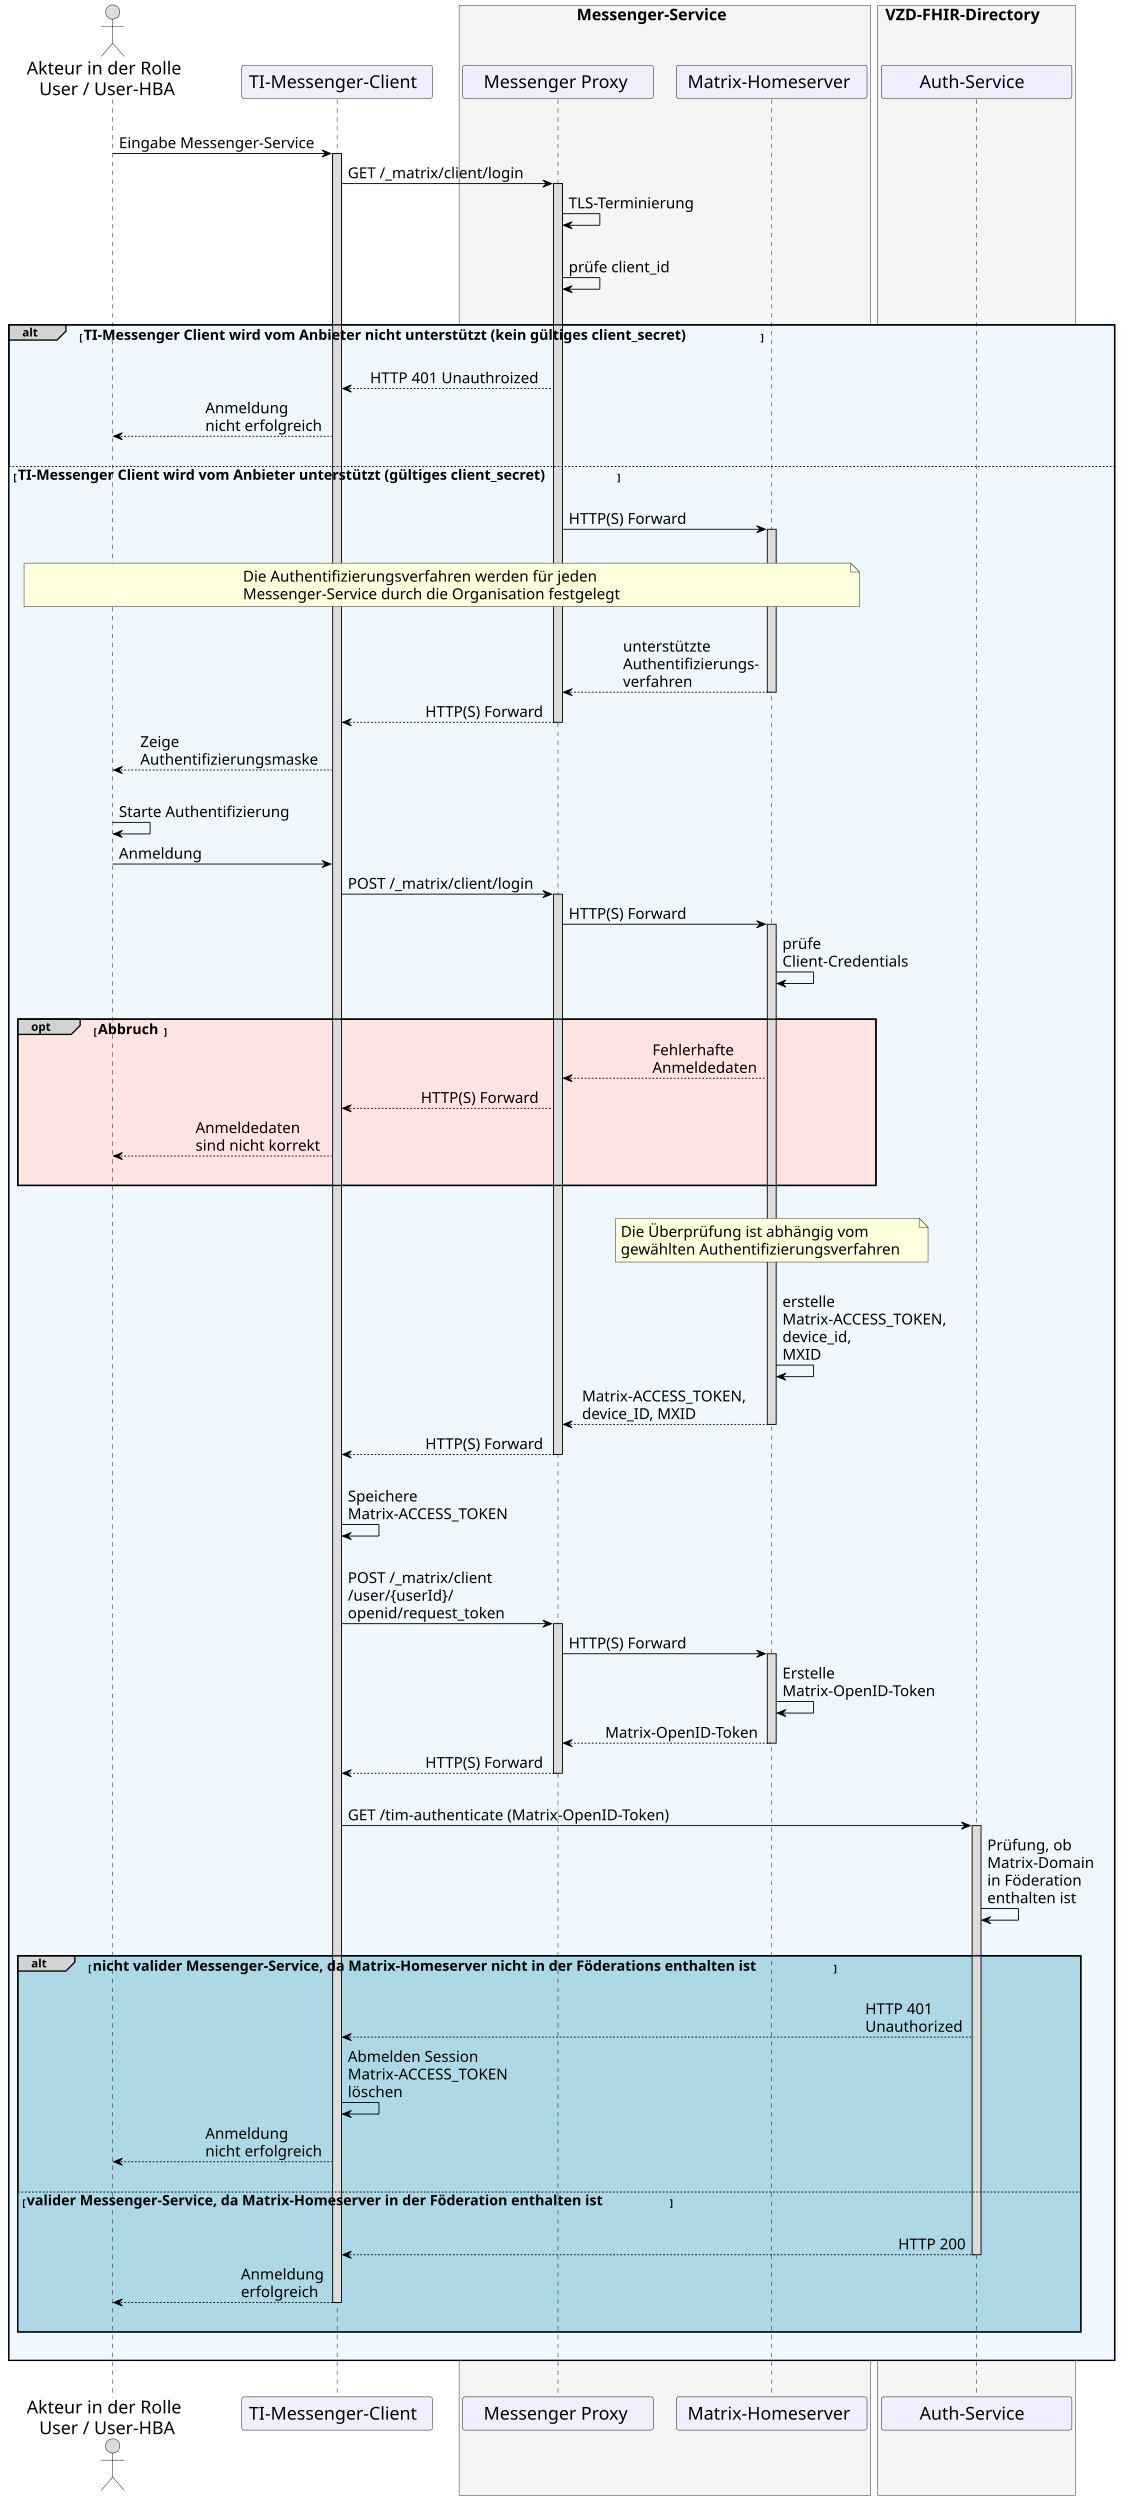
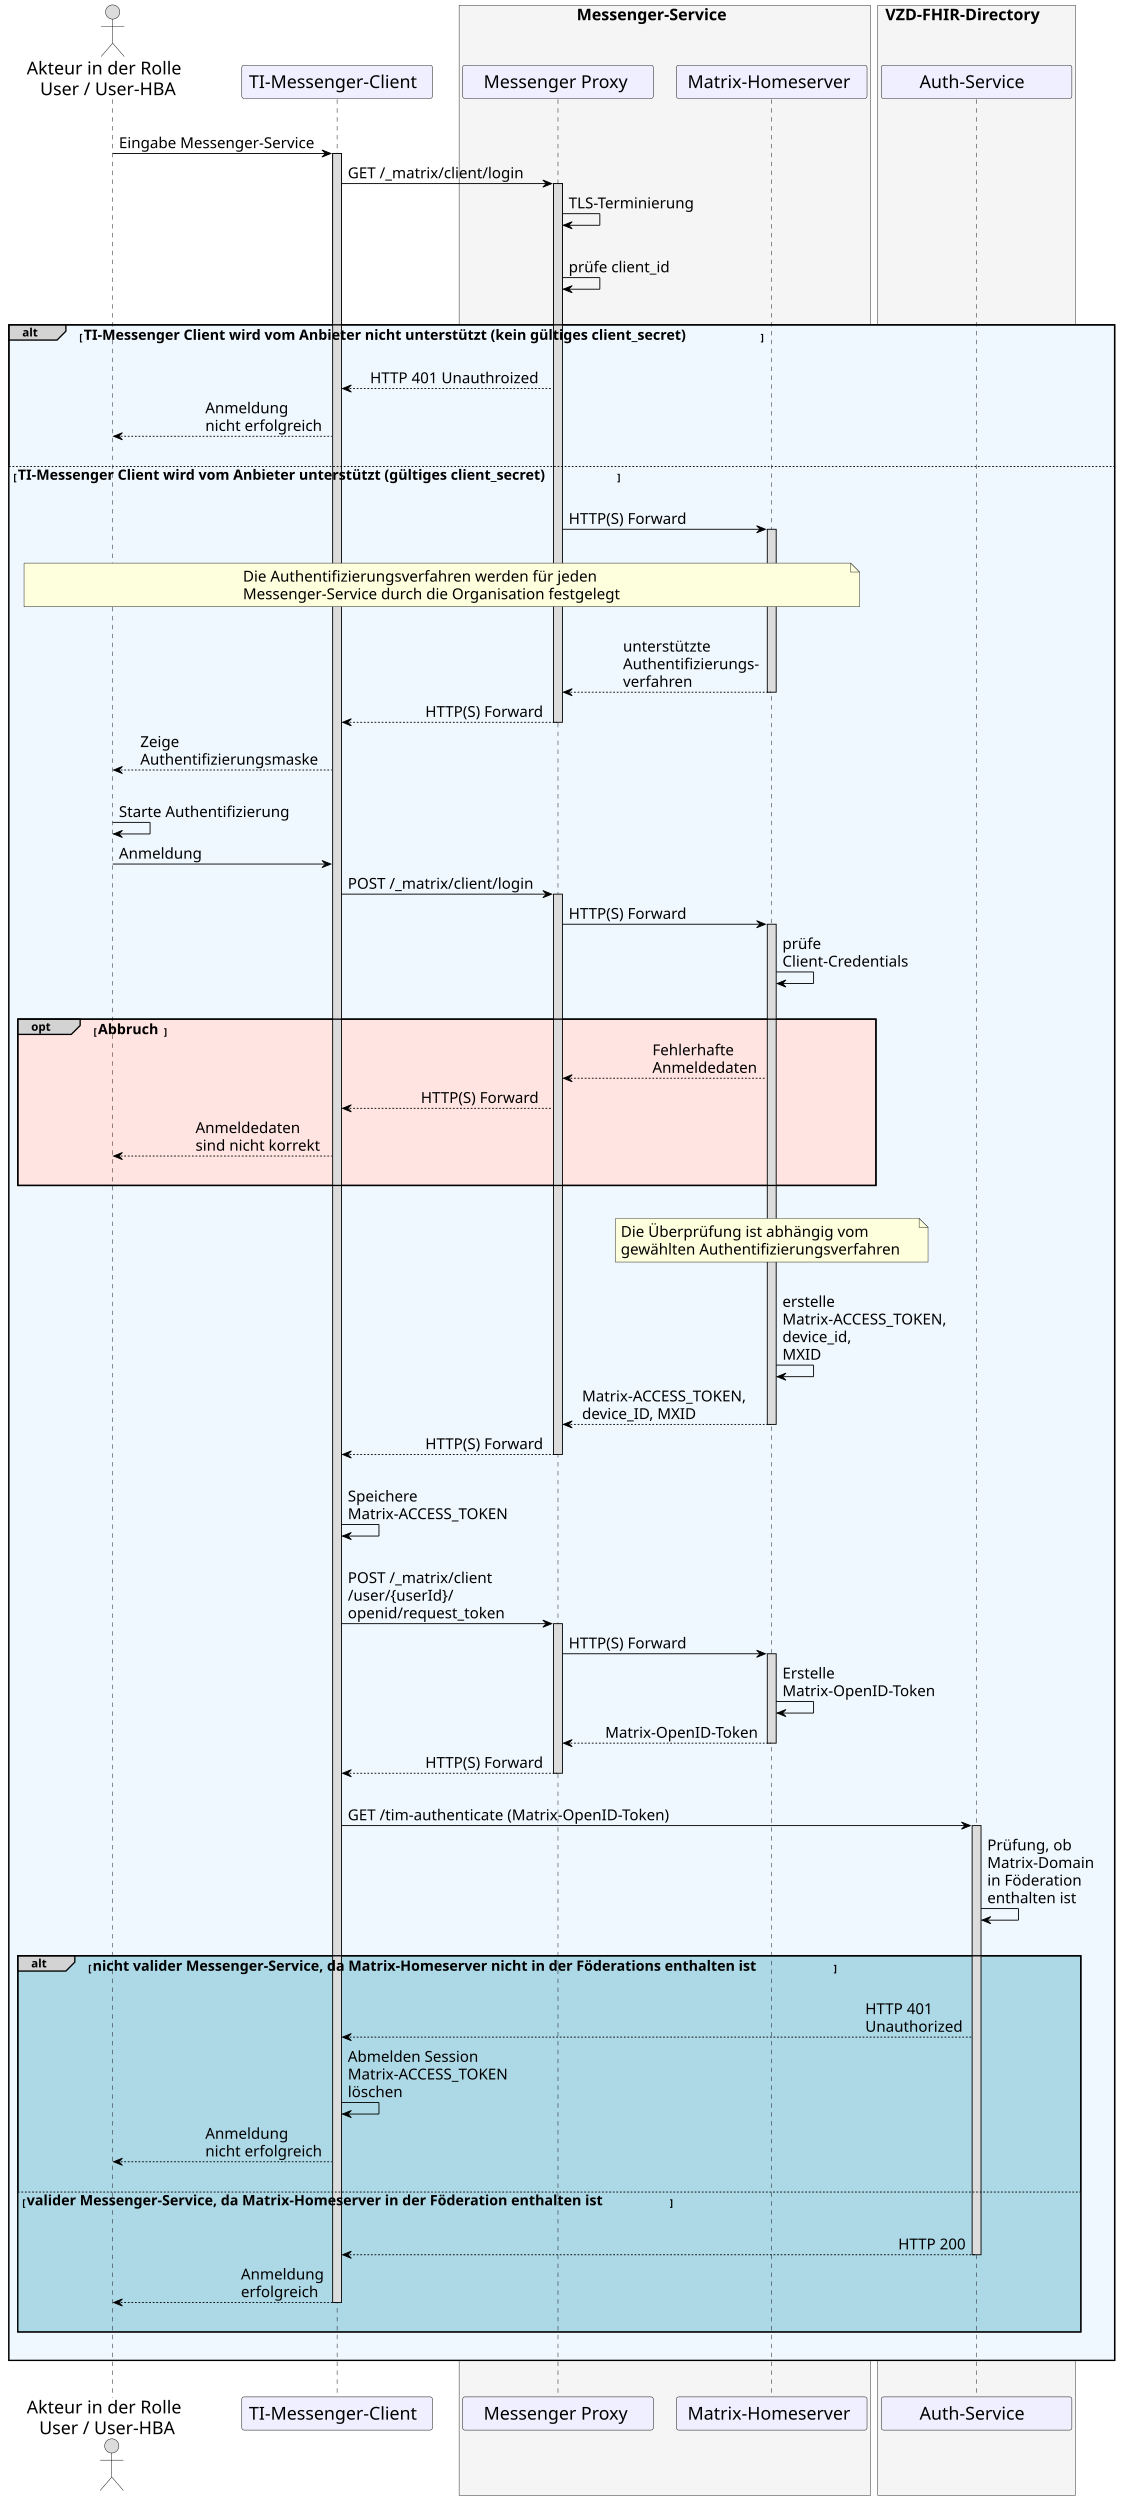
<svg xmlns="http://www.w3.org/2000/svg" contentStyleType="text/css" height="2807px" preserveAspectRatio="none" style="width:1258px;height:2807px;background:#FFFFFF;" version="1.1" viewBox="0 0 1258 2807" width="1258px" zoomAndPan="magnify">
  <defs />
  <g>
    <rect fill="#F5F5F5" height="2795.781" style="stroke:#181818;stroke-width:0.5;" width="462" x="515.5" y="6" />
    <text fill="#000000" font-family="sans-serif" font-size="18" font-weight="bold" lengthAdjust="spacing" textLength="193" x="647.5" y="22.708">Messenger-Service</text>
    <text fill="#000000" font-family="sans-serif" font-size="13" font-weight="bold" lengthAdjust="spacing" textLength="5" x="840.5" y="23.887"> </text>
    <rect fill="#F5F5F5" height="2795.781" style="stroke:#181818;stroke-width:0.5;" width="222" x="985.5" y="6" />
    <text fill="#000000" font-family="sans-serif" font-size="18" font-weight="bold" lengthAdjust="spacing" textLength="200" x="994" y="22.708">VZD-FHIR-Directory</text>
    <text fill="#000000" font-family="sans-serif" font-size="13" font-weight="bold" lengthAdjust="spacing" textLength="5" x="1194" y="23.887"> </text>
    <rect fill="#DCDCDC" height="2412.867" style="stroke:#000000;stroke-width:1.0;" width="10" x="373.5" y="172.352" />
    <rect fill="#DCDCDC" height="604.852" style="stroke:#000000;stroke-width:1.0;" width="10" x="621.5" y="206.141" />
    <rect fill="#DCDCDC" height="629.172" style="stroke:#000000;stroke-width:1.0;" width="10" x="621.5" y="1003.938" />
    <rect fill="#DCDCDC" height="167.945" style="stroke:#000000;stroke-width:1.0;" width="10" x="621.5" y="1823.055" />
    <rect fill="#DCDCDC" height="182.945" style="stroke:#000000;stroke-width:1.0;" width="10" x="861.5" y="594.258" />
    <rect fill="#DCDCDC" height="561.594" style="stroke:#000000;stroke-width:1.0;" width="10" x="861.5" y="1037.727" />
    <rect fill="#DCDCDC" height="100.367" style="stroke:#000000;stroke-width:1.0;" width="10" x="861.5" y="1856.844" />
    <rect fill="#DCDCDC" height="481.852" style="stroke:#000000;stroke-width:1.0;" width="10" x="1091.5" y="2049.789" />
    <rect fill="#F0F8FF" height="2285.5" style="stroke:#000000;stroke-width:1.5;" width="1241.5" x="10" y="364.719" />
    <rect fill="#F0F8FF" height="2127.375" style="stroke:none;stroke-width:1.0;" width="1241.5" x="10" y="522.844" />
    <rect fill="#FFE4E1" height="186.703" style="stroke:#000000;stroke-width:1.5;" width="963.5" x="20" y="1144.305" />
    <rect fill="#ADD8E6" height="422.273" style="stroke:#000000;stroke-width:1.5;" width="1193.5" x="20" y="2195.945" />
    <rect fill="#ADD8E6" height="157.992" style="stroke:none;stroke-width:1.0;" width="1193.5" x="20" y="2460.227" />
    <line style="stroke:#000000;stroke-width:0.5;stroke-dasharray:5.0,5.0;" x1="126" x2="126" y1="111.562" y2="2692.219" />
    <line style="stroke:#000000;stroke-width:0.5;stroke-dasharray:5.0,5.0;" x1="378.5" x2="378.5" y1="111.562" y2="2692.219" />
    <line style="stroke:#000000;stroke-width:0.5;stroke-dasharray:5.0,5.0;" x1="626.5" x2="626.5" y1="111.562" y2="2692.219" />
    <line style="stroke:#000000;stroke-width:0.5;stroke-dasharray:5.0,5.0;" x1="866.5" x2="866.5" y1="111.562" y2="2692.219" />
    <line style="stroke:#000000;stroke-width:0.5;stroke-dasharray:5.0,5.0;" x1="1096.5" x2="1096.5" y1="111.562" y2="2692.219" />
-     <text fill="#000000" font-family="Aapex" font-size="20" lengthAdjust="spacing" textLength="187" x="30" y="83.564">Akteur in der Rolle</text>
-     <text fill="#000000" font-family="Aapex" font-size="20" lengthAdjust="spacing" textLength="159" x="44" y="106.846">User / User-HBA</text>
+     <text fill="#000000" font-family="Aapex" font-size="20" lengthAdjust="spacing" textLength="185" x="30" y="83.564">Akteur in der Rolle</text>
+     <text fill="#000000" font-family="Aapex" font-size="20" lengthAdjust="spacing" textLength="157" x="45" y="106.846">User / User-HBA</text>
    <ellipse cx="126.5" cy="13.5" fill="#DCDCDC" rx="8" ry="8" style="stroke:#000000;stroke-width:0.5;" />
    <path d="M126.5,21.5 L126.5,48.5 M113.5,29.5 L139.5,29.5 M126.5,48.5 L113.5,63.5 M126.5,48.5 L139.5,63.5 " fill="none" style="stroke:#000000;stroke-width:0.5;" />
-     <text fill="#000000" font-family="Aapex" font-size="20" lengthAdjust="spacing" textLength="187" x="30" y="2709.783">Akteur in der Rolle</text>
-     <text fill="#000000" font-family="Aapex" font-size="20" lengthAdjust="spacing" textLength="159" x="44" y="2733.064">User / User-HBA</text>
-     <ellipse cx="126.5" cy="2746.281" fill="#DCDCDC" rx="8" ry="8" style="stroke:#000000;stroke-width:0.5;" />
-     <path d="M126.5,2754.281 L126.5,2781.281 M113.5,2762.281 L139.5,2762.281 M126.5,2781.281 L113.5,2796.281 M126.5,2781.281 L139.5,2796.281 " fill="none" style="stroke:#000000;stroke-width:0.5;" />
+     <text fill="#000000" font-family="Aapex" font-size="20" lengthAdjust="spacing" textLength="185" x="30" y="2709.783">Akteur in der Rolle</text>
+     <text fill="#000000" font-family="Aapex" font-size="20" lengthAdjust="spacing" textLength="157" x="44" y="2733.064">User / User-HBA</text>
+     <ellipse cx="125.5" cy="2746.281" fill="#DCDCDC" rx="8" ry="8" style="stroke:#000000;stroke-width:0.5;" />
+     <path d="M125.5,2754.281 L125.5,2781.281 M112.5,2762.281 L138.5,2762.281 M125.5,2781.281 L112.5,2796.281 M125.5,2781.281 L138.5,2796.281 " fill="none" style="stroke:#000000;stroke-width:0.5;" />
    <rect fill="#EFEFFF" height="37.281" rx="2.5" ry="2.5" style="stroke:#000000;stroke-width:0.5;" width="214" x="271.5" y="73.281" />
    <text fill="#000000" font-family="Impact" font-size="20" lengthAdjust="spacing" textLength="198" x="279.5" y="98.846">TI-Messenger-Client</text>
    <rect fill="#EFEFFF" height="37.281" rx="2.5" ry="2.5" style="stroke:#000000;stroke-width:0.5;" width="214" x="271.5" y="2691.219" />
    <text fill="#000000" font-family="Impact" font-size="20" lengthAdjust="spacing" textLength="198" x="279.5" y="2716.783">TI-Messenger-Client</text>
    <rect fill="#EFEFFF" height="37.281" rx="2.5" ry="2.5" style="stroke:#000000;stroke-width:0.5;" width="214" x="519.5" y="73.281" />
    <text fill="#000000" font-family="Impact" font-size="20" lengthAdjust="spacing" textLength="167" x="543" y="98.846">Messenger Proxy</text>
    <rect fill="#EFEFFF" height="37.281" rx="2.5" ry="2.5" style="stroke:#000000;stroke-width:0.5;" width="214" x="519.5" y="2691.219" />
    <text fill="#000000" font-family="Impact" font-size="20" lengthAdjust="spacing" textLength="167" x="543" y="2716.783">Messenger Proxy</text>
    <rect fill="#EFEFFF" height="37.281" rx="2.5" ry="2.5" style="stroke:#000000;stroke-width:0.5;" width="214" x="759.5" y="73.281" />
    <text fill="#000000" font-family="Impact" font-size="20" lengthAdjust="spacing" textLength="189" x="772" y="98.846">Matrix-Homeserver</text>
    <rect fill="#EFEFFF" height="37.281" rx="2.5" ry="2.5" style="stroke:#000000;stroke-width:0.5;" width="214" x="759.5" y="2691.219" />
    <text fill="#000000" font-family="Impact" font-size="20" lengthAdjust="spacing" textLength="189" x="772" y="2716.783">Matrix-Homeserver</text>
    <rect fill="#EFEFFF" height="37.281" rx="2.5" ry="2.5" style="stroke:#000000;stroke-width:0.5;" width="214" x="989.5" y="73.281" />
    <text fill="#000000" font-family="Impact" font-size="20" lengthAdjust="spacing" textLength="128" x="1032.5" y="98.846">Auth-Service</text>
    <rect fill="#EFEFFF" height="37.281" rx="2.5" ry="2.5" style="stroke:#000000;stroke-width:0.5;" width="214" x="989.5" y="2691.219" />
    <text fill="#000000" font-family="Impact" font-size="20" lengthAdjust="spacing" textLength="128" x="1032.5" y="2716.783">Auth-Service</text>
    <rect fill="#DCDCDC" height="2412.867" style="stroke:#000000;stroke-width:1.0;" width="10" x="373.5" y="172.352" />
    <rect fill="#DCDCDC" height="604.852" style="stroke:#000000;stroke-width:1.0;" width="10" x="621.5" y="206.141" />
    <rect fill="#DCDCDC" height="629.172" style="stroke:#000000;stroke-width:1.0;" width="10" x="621.5" y="1003.938" />
    <rect fill="#DCDCDC" height="167.945" style="stroke:#000000;stroke-width:1.0;" width="10" x="621.5" y="1823.055" />
    <rect fill="#DCDCDC" height="182.945" style="stroke:#000000;stroke-width:1.0;" width="10" x="861.5" y="594.258" />
    <rect fill="#DCDCDC" height="561.594" style="stroke:#000000;stroke-width:1.0;" width="10" x="861.5" y="1037.727" />
    <rect fill="#DCDCDC" height="100.367" style="stroke:#000000;stroke-width:1.0;" width="10" x="861.5" y="1856.844" />
    <rect fill="#DCDCDC" height="481.852" style="stroke:#000000;stroke-width:1.0;" width="10" x="1091.5" y="2049.789" />
    <polygon fill="#000000" points="361.5,168.352,371.5,172.352,361.5,176.352,365.5,172.352" style="stroke:#000000;stroke-width:1.0;" />
    <line style="stroke:#000000;stroke-width:1.0;" x1="126.5" x2="367.5" y1="172.352" y2="172.352" />
    <text fill="#000000" font-family="sans-serif" font-size="17" lengthAdjust="spacing" textLength="228" x="133.5" y="166.342">Eingabe Messenger-Service</text>
    <polygon fill="#000000" points="609.5,202.141,619.5,206.141,609.5,210.141,613.5,206.141" style="stroke:#000000;stroke-width:1.0;" />
    <line style="stroke:#000000;stroke-width:1.0;" x1="383.5" x2="615.5" y1="206.141" y2="206.141" />
    <text fill="#000000" font-family="sans-serif" font-size="17" lengthAdjust="spacing" textLength="209" x="390.5" y="200.131">GET /_matrix/client/login</text>
    <line style="stroke:#000000;stroke-width:1.0;" x1="631.5" x2="673.5" y1="239.93" y2="239.93" />
    <line style="stroke:#000000;stroke-width:1.0;" x1="673.5" x2="673.5" y1="239.93" y2="252.93" />
    <line style="stroke:#000000;stroke-width:1.0;" x1="632.5" x2="673.5" y1="252.93" y2="252.93" />
    <polygon fill="#000000" points="642.5,248.93,632.5,252.93,642.5,256.93,638.5,252.93" style="stroke:#000000;stroke-width:1.0;" />
    <text fill="#000000" font-family="sans-serif" font-size="17" lengthAdjust="spacing" textLength="150" x="638.5" y="233.92">TLS-Terminierung</text>
    <line style="stroke:#000000;stroke-width:1.0;" x1="631.5" x2="673.5" y1="311.719" y2="311.719" />
    <line style="stroke:#000000;stroke-width:1.0;" x1="673.5" x2="673.5" y1="311.719" y2="324.719" />
    <line style="stroke:#000000;stroke-width:1.0;" x1="632.5" x2="673.5" y1="324.719" y2="324.719" />
    <polygon fill="#000000" points="642.5,320.719,632.5,324.719,642.5,328.719,638.5,324.719" style="stroke:#000000;stroke-width:1.0;" />
    <text fill="#000000" font-family="sans-serif" font-size="17" lengthAdjust="spacing" textLength="119" x="638.5" y="305.709">prüfe client_id</text>
    <path d="M10,364.719 L74,364.719 L74,371.852 L64,381.852 L10,381.852 L10,364.719 " fill="#D3D3D3" style="stroke:#000000;stroke-width:1.5;" />
    <rect fill="none" height="2285.5" style="stroke:#000000;stroke-width:1.5;" width="1241.5" x="10" y="364.719" />
    <text fill="#000000" font-family="sans-serif" font-size="13" font-weight="bold" lengthAdjust="spacing" textLength="19" x="25" y="377.786">alt</text>
    <text fill="#000000" font-family="sans-serif" font-size="11" font-weight="bold" lengthAdjust="spacing" textLength="5" x="89" y="382.75">[</text>
    <text fill="#000000" font-family="sans-serif" font-size="16" font-weight="bold" lengthAdjust="spacing" textLength="760" x="94" y="381.57">TI-Messenger Client wird vom Anbieter nicht unterstützt (kein gültiges client_secret)</text>
    <text fill="#000000" font-family="sans-serif" font-size="11" font-weight="bold" lengthAdjust="spacing" textLength="5" x="854" y="382.75">]</text>
    <polygon fill="#000000" points="394.5,432.266,384.5,436.266,394.5,440.266,390.5,436.266" style="stroke:#000000;stroke-width:1.0;" />
    <line style="stroke:#000000;stroke-width:1.0;stroke-dasharray:2.0,2.0;" x1="388.5" x2="620.5" y1="436.266" y2="436.266" />
    <text fill="#000000" font-family="sans-serif" font-size="17" lengthAdjust="spacing" textLength="199" x="415.5" y="430.256">HTTP 401 Unauthroized</text>
    <polygon fill="#000000" points="137.5,485.844,127.5,489.844,137.5,493.844,133.5,489.844" style="stroke:#000000;stroke-width:1.0;" />
    <line style="stroke:#000000;stroke-width:1.0;stroke-dasharray:2.0,2.0;" x1="131.5" x2="372.5" y1="489.844" y2="489.844" />
    <text fill="#000000" font-family="sans-serif" font-size="17" lengthAdjust="spacing" textLength="96" x="230.5" y="464.045">Anmeldung</text>
    <text fill="#000000" font-family="sans-serif" font-size="17" lengthAdjust="spacing" textLength="136" x="230.5" y="483.834">nicht erfolgreich</text>
    <line style="stroke:#000000;stroke-width:1.0;stroke-dasharray:2.0,2.0;" x1="10" x2="1251.5" y1="523.844" y2="523.844" />
    <text fill="#000000" font-family="sans-serif" font-size="11" font-weight="bold" lengthAdjust="spacing" textLength="5" x="15" y="539.875">[</text>
    <text fill="#000000" font-family="sans-serif" font-size="16" font-weight="bold" lengthAdjust="spacing" textLength="673" x="20" y="538.695">TI-Messenger Client wird vom Anbieter unterstützt  (gültiges client_secret)</text>
    <text fill="#000000" font-family="sans-serif" font-size="11" font-weight="bold" lengthAdjust="spacing" textLength="5" x="693" y="539.875">]</text>
    <polygon fill="#000000" points="849.5,590.258,859.5,594.258,849.5,598.258,853.5,594.258" style="stroke:#000000;stroke-width:1.0;" />
    <line style="stroke:#000000;stroke-width:1.0;" x1="631.5" x2="855.5" y1="594.258" y2="594.258" />
    <text fill="#000000" font-family="sans-serif" font-size="17" lengthAdjust="spacing" textLength="142" x="638.5" y="588.249">HTTP(S) Forward</text>
    <path d="M27,632.258 L27,681.258 L965,681.258 L965,642.258 L955,632.258 L27,632.258 " fill="#FEFFDD" style="stroke:#181818;stroke-width:0.5;" />
    <path d="M955,632.258 L955,642.258 L965,642.258 L955,632.258 " fill="#FEFFDD" style="stroke:#181818;stroke-width:0.5;" />
    <text fill="#000000" font-family="sans-serif" font-size="17" lengthAdjust="spacing" textLength="417" x="272.75" y="653.038">Die Authentifizierungsverfahren werden für jeden</text>
    <text fill="#000000" font-family="sans-serif" font-size="17" lengthAdjust="spacing" textLength="438" x="272.75" y="672.827">Messenger-Service durch die Organisation festgelegt</text>
    <polygon fill="#000000" points="642.5,773.203,632.5,777.203,642.5,781.203,638.5,777.203" style="stroke:#000000;stroke-width:1.0;" />
    <line style="stroke:#000000;stroke-width:1.0;stroke-dasharray:2.0,2.0;" x1="636.5" x2="865.5" y1="777.203" y2="777.203" />
    <text fill="#000000" font-family="sans-serif" font-size="17" lengthAdjust="spacing" textLength="104" x="699.5" y="731.616">unterstützte</text>
    <text fill="#000000" font-family="sans-serif" font-size="17" lengthAdjust="spacing" textLength="160" x="699.5" y="751.405">Authentifizierungs-</text>
    <text fill="#000000" font-family="sans-serif" font-size="17" lengthAdjust="spacing" textLength="82" x="699.5" y="771.194">verfahren</text>
    <polygon fill="#000000" points="394.5,806.992,384.5,810.992,394.5,814.992,390.5,810.992" style="stroke:#000000;stroke-width:1.0;" />
    <line style="stroke:#000000;stroke-width:1.0;stroke-dasharray:2.0,2.0;" x1="388.5" x2="625.5" y1="810.992" y2="810.992" />
    <text fill="#000000" font-family="sans-serif" font-size="17" lengthAdjust="spacing" textLength="142" x="477.5" y="804.983">HTTP(S) Forward</text>
    <polygon fill="#000000" points="137.5,860.57,127.5,864.57,137.5,868.57,133.5,864.57" style="stroke:#000000;stroke-width:1.0;" />
    <line style="stroke:#000000;stroke-width:1.0;stroke-dasharray:2.0,2.0;" x1="131.5" x2="372.5" y1="864.57" y2="864.57" />
    <text fill="#000000" font-family="sans-serif" font-size="17" lengthAdjust="spacing" textLength="47" x="157.5" y="838.772">Zeige</text>
    <text fill="#000000" font-family="sans-serif" font-size="17" lengthAdjust="spacing" textLength="209" x="157.5" y="858.561">Authentifizierungsmaske</text>
    <line style="stroke:#000000;stroke-width:1.0;" x1="126.5" x2="168.5" y1="923.359" y2="923.359" />
    <line style="stroke:#000000;stroke-width:1.0;" x1="168.5" x2="168.5" y1="923.359" y2="936.359" />
    <line style="stroke:#000000;stroke-width:1.0;" x1="127.5" x2="168.5" y1="936.359" y2="936.359" />
    <polygon fill="#000000" points="137.5,932.359,127.5,936.359,137.5,940.359,133.5,936.359" style="stroke:#000000;stroke-width:1.0;" />
    <text fill="#000000" font-family="sans-serif" font-size="17" lengthAdjust="spacing" textLength="203" x="133.5" y="917.35">Starte Authentifizierung</text>
    <polygon fill="#000000" points="361.5,966.148,371.5,970.148,361.5,974.148,365.5,970.148" style="stroke:#000000;stroke-width:1.0;" />
    <line style="stroke:#000000;stroke-width:1.0;" x1="126.5" x2="367.5" y1="970.148" y2="970.148" />
    <text fill="#000000" font-family="sans-serif" font-size="17" lengthAdjust="spacing" textLength="96" x="133.5" y="964.139">Anmeldung</text>
    <polygon fill="#000000" points="609.5,999.938,619.5,1003.938,609.5,1007.938,613.5,1003.938" style="stroke:#000000;stroke-width:1.0;" />
    <line style="stroke:#000000;stroke-width:1.0;" x1="383.5" x2="615.5" y1="1003.938" y2="1003.938" />
    <text fill="#000000" font-family="sans-serif" font-size="17" lengthAdjust="spacing" textLength="219" x="390.5" y="997.928">POST /_matrix/client/login</text>
    <polygon fill="#000000" points="849.5,1033.727,859.5,1037.727,849.5,1041.727,853.5,1037.727" style="stroke:#000000;stroke-width:1.0;" />
    <line style="stroke:#000000;stroke-width:1.0;" x1="631.5" x2="855.5" y1="1037.727" y2="1037.727" />
    <text fill="#000000" font-family="sans-serif" font-size="17" lengthAdjust="spacing" textLength="142" x="638.5" y="1031.717">HTTP(S) Forward</text>
    <line style="stroke:#000000;stroke-width:1.0;" x1="871.5" x2="913.5" y1="1091.305" y2="1091.305" />
    <line style="stroke:#000000;stroke-width:1.0;" x1="913.5" x2="913.5" y1="1091.305" y2="1104.305" />
    <line style="stroke:#000000;stroke-width:1.0;" x1="872.5" x2="913.5" y1="1104.305" y2="1104.305" />
    <polygon fill="#000000" points="882.5,1100.305,872.5,1104.305,882.5,1108.305,878.5,1104.305" style="stroke:#000000;stroke-width:1.0;" />
    <text fill="#000000" font-family="sans-serif" font-size="17" lengthAdjust="spacing" textLength="44" x="878.5" y="1065.506">prüfe</text>
    <text fill="#000000" font-family="sans-serif" font-size="17" lengthAdjust="spacing" textLength="151" x="878.5" y="1085.295">Client-Credentials</text>
    <path d="M20,1144.305 L90,1144.305 L90,1151.438 L80,1161.438 L20,1161.438 L20,1144.305 " fill="#D3D3D3" style="stroke:#000000;stroke-width:1.5;" />
    <rect fill="none" height="186.703" style="stroke:#000000;stroke-width:1.5;" width="963.5" x="20" y="1144.305" />
    <text fill="#000000" font-family="sans-serif" font-size="13" font-weight="bold" lengthAdjust="spacing" textLength="25" x="35" y="1157.372">opt</text>
    <text fill="#000000" font-family="sans-serif" font-size="11" font-weight="bold" lengthAdjust="spacing" textLength="5" x="105" y="1162.335">[</text>
    <text fill="#000000" font-family="sans-serif" font-size="16" font-weight="bold" lengthAdjust="spacing" textLength="74" x="110" y="1161.156">Abbruch</text>
    <text fill="#000000" font-family="sans-serif" font-size="11" font-weight="bold" lengthAdjust="spacing" textLength="5" x="184" y="1162.335">]</text>
    <polygon fill="#000000" points="642.5,1206.641,632.5,1210.641,642.5,1214.641,638.5,1210.641" style="stroke:#000000;stroke-width:1.0;" />
    <line style="stroke:#000000;stroke-width:1.0;stroke-dasharray:2.0,2.0;" x1="636.5" x2="860.5" y1="1210.641" y2="1210.641" />
    <text fill="#000000" font-family="sans-serif" font-size="17" lengthAdjust="spacing" textLength="97" x="732.5" y="1184.842">Fehlerhafte</text>
    <text fill="#000000" font-family="sans-serif" font-size="17" lengthAdjust="spacing" textLength="122" x="732.5" y="1204.631">Anmeldedaten</text>
    <polygon fill="#000000" points="394.5,1240.43,384.5,1244.43,394.5,1248.43,390.5,1244.43" style="stroke:#000000;stroke-width:1.0;" />
    <line style="stroke:#000000;stroke-width:1.0;stroke-dasharray:2.0,2.0;" x1="388.5" x2="620.5" y1="1244.43" y2="1244.43" />
    <text fill="#000000" font-family="sans-serif" font-size="17" lengthAdjust="spacing" textLength="142" x="472.5" y="1238.42">HTTP(S) Forward</text>
    <polygon fill="#000000" points="137.5,1294.008,127.5,1298.008,137.5,1302.008,133.5,1298.008" style="stroke:#000000;stroke-width:1.0;" />
    <line style="stroke:#000000;stroke-width:1.0;stroke-dasharray:2.0,2.0;" x1="131.5" x2="372.5" y1="1298.008" y2="1298.008" />
    <text fill="#000000" font-family="sans-serif" font-size="17" lengthAdjust="spacing" textLength="122" x="219.5" y="1272.209">Anmeldedaten</text>
    <text fill="#000000" font-family="sans-serif" font-size="17" lengthAdjust="spacing" textLength="147" x="219.5" y="1291.998">sind nicht korrekt</text>
    <path d="M691,1368.008 L691,1417.008 L1042,1417.008 L1042,1378.008 L1032,1368.008 L691,1368.008 " fill="#FEFFDD" style="stroke:#181818;stroke-width:0.5;" />
    <path d="M1032,1368.008 L1032,1378.008 L1042,1378.008 L1032,1368.008 " fill="#FEFFDD" style="stroke:#181818;stroke-width:0.5;" />
    <text fill="#000000" font-family="sans-serif" font-size="17" lengthAdjust="spacing" textLength="288" x="697" y="1388.788">Die Überprüfung ist abhängig vom</text>
    <text fill="#000000" font-family="sans-serif" font-size="17" lengthAdjust="spacing" textLength="330" x="697" y="1408.577">gewählten Authentifizierungsverfahren</text>
    <line style="stroke:#000000;stroke-width:1.0;" x1="871.5" x2="913.5" y1="1532.742" y2="1532.742" />
    <line style="stroke:#000000;stroke-width:1.0;" x1="913.5" x2="913.5" y1="1532.742" y2="1545.742" />
    <line style="stroke:#000000;stroke-width:1.0;" x1="872.5" x2="913.5" y1="1545.742" y2="1545.742" />
    <polygon fill="#000000" points="882.5,1541.742,872.5,1545.742,882.5,1549.742,878.5,1545.742" style="stroke:#000000;stroke-width:1.0;" />
    <text fill="#000000" font-family="sans-serif" font-size="17" lengthAdjust="spacing" textLength="62" x="878.5" y="1467.366">erstelle</text>
    <text fill="#000000" font-family="sans-serif" font-size="17" lengthAdjust="spacing" textLength="201" x="878.5" y="1487.155">Matrix-ACCESS_TOKEN,</text>
    <text fill="#000000" font-family="sans-serif" font-size="17" lengthAdjust="spacing" textLength="82" x="878.5" y="1506.944">device_id,</text>
    <text fill="#000000" font-family="sans-serif" font-size="17" lengthAdjust="spacing" textLength="47" x="878.5" y="1526.733">MXID</text>
    <polygon fill="#000000" points="642.5,1595.32,632.5,1599.32,642.5,1603.32,638.5,1599.32" style="stroke:#000000;stroke-width:1.0;" />
    <line style="stroke:#000000;stroke-width:1.0;stroke-dasharray:2.0,2.0;" x1="636.5" x2="865.5" y1="1599.32" y2="1599.32" />
    <text fill="#000000" font-family="sans-serif" font-size="17" lengthAdjust="spacing" textLength="201" x="653.5" y="1573.522">Matrix-ACCESS_TOKEN,</text>
    <text fill="#000000" font-family="sans-serif" font-size="17" lengthAdjust="spacing" textLength="138" x="653.5" y="1593.311">device_ID, MXID</text>
    <polygon fill="#000000" points="394.5,1629.109,384.5,1633.109,394.5,1637.109,390.5,1633.109" style="stroke:#000000;stroke-width:1.0;" />
    <line style="stroke:#000000;stroke-width:1.0;stroke-dasharray:2.0,2.0;" x1="388.5" x2="625.5" y1="1633.109" y2="1633.109" />
    <text fill="#000000" font-family="sans-serif" font-size="17" lengthAdjust="spacing" textLength="142" x="477.5" y="1627.1">HTTP(S) Forward</text>
    <line style="stroke:#000000;stroke-width:1.0;" x1="383.5" x2="425.5" y1="1711.688" y2="1711.688" />
    <line style="stroke:#000000;stroke-width:1.0;" x1="425.5" x2="425.5" y1="1711.688" y2="1724.688" />
    <line style="stroke:#000000;stroke-width:1.0;" x1="384.5" x2="425.5" y1="1724.688" y2="1724.688" />
    <polygon fill="#000000" points="394.5,1720.688,384.5,1724.688,394.5,1728.688,390.5,1724.688" style="stroke:#000000;stroke-width:1.0;" />
    <text fill="#000000" font-family="sans-serif" font-size="17" lengthAdjust="spacing" textLength="82" x="390.5" y="1685.889">Speichere</text>
    <text fill="#000000" font-family="sans-serif" font-size="17" lengthAdjust="spacing" textLength="196" x="390.5" y="1705.678">Matrix-ACCESS_TOKEN</text>
    <polygon fill="#000000" points="609.5,1819.055,619.5,1823.055,609.5,1827.055,613.5,1823.055" style="stroke:#000000;stroke-width:1.0;" />
    <line style="stroke:#000000;stroke-width:1.0;" x1="383.5" x2="615.5" y1="1823.055" y2="1823.055" />
    <text fill="#000000" font-family="sans-serif" font-size="17" lengthAdjust="spacing" textLength="172" x="390.5" y="1777.467">POST /_matrix/client</text>
    <text fill="#000000" font-family="sans-serif" font-size="17" lengthAdjust="spacing" textLength="128" x="390.5" y="1797.256">/user/{userId}/</text>
    <text fill="#000000" font-family="sans-serif" font-size="17" lengthAdjust="spacing" textLength="182" x="390.5" y="1817.045">openid/request_token</text>
    <polygon fill="#000000" points="849.5,1852.844,859.5,1856.844,849.5,1860.844,853.5,1856.844" style="stroke:#000000;stroke-width:1.0;" />
    <line style="stroke:#000000;stroke-width:1.0;" x1="631.5" x2="855.5" y1="1856.844" y2="1856.844" />
    <text fill="#000000" font-family="sans-serif" font-size="17" lengthAdjust="spacing" textLength="142" x="638.5" y="1850.834">HTTP(S) Forward</text>
    <line style="stroke:#000000;stroke-width:1.0;" x1="871.5" x2="913.5" y1="1910.422" y2="1910.422" />
    <line style="stroke:#000000;stroke-width:1.0;" x1="913.5" x2="913.5" y1="1910.422" y2="1923.422" />
    <line style="stroke:#000000;stroke-width:1.0;" x1="872.5" x2="913.5" y1="1923.422" y2="1923.422" />
    <polygon fill="#000000" points="882.5,1919.422,872.5,1923.422,882.5,1927.422,878.5,1923.422" style="stroke:#000000;stroke-width:1.0;" />
    <text fill="#000000" font-family="sans-serif" font-size="17" lengthAdjust="spacing" textLength="63" x="878.5" y="1884.623">Erstelle</text>
    <text fill="#000000" font-family="sans-serif" font-size="17" lengthAdjust="spacing" textLength="180" x="878.5" y="1904.413">Matrix-OpenID-Token</text>
    <polygon fill="#000000" points="642.5,1953.211,632.5,1957.211,642.5,1961.211,638.5,1957.211" style="stroke:#000000;stroke-width:1.0;" />
    <line style="stroke:#000000;stroke-width:1.0;stroke-dasharray:2.0,2.0;" x1="636.5" x2="865.5" y1="1957.211" y2="1957.211" />
    <text fill="#000000" font-family="sans-serif" font-size="17" lengthAdjust="spacing" textLength="180" x="679.5" y="1951.202">Matrix-OpenID-Token</text>
    <polygon fill="#000000" points="394.5,1987,384.5,1991,394.5,1995,390.5,1991" style="stroke:#000000;stroke-width:1.0;" />
    <line style="stroke:#000000;stroke-width:1.0;stroke-dasharray:2.0,2.0;" x1="388.5" x2="625.5" y1="1991" y2="1991" />
    <text fill="#000000" font-family="sans-serif" font-size="17" lengthAdjust="spacing" textLength="142" x="477.5" y="1984.991">HTTP(S) Forward</text>
    <polygon fill="#000000" points="1079.5,2045.789,1089.5,2049.789,1079.5,2053.789,1083.5,2049.789" style="stroke:#000000;stroke-width:1.0;" />
    <line style="stroke:#000000;stroke-width:1.0;" x1="383.5" x2="1085.5" y1="2049.789" y2="2049.789" />
    <text fill="#000000" font-family="sans-serif" font-size="17" lengthAdjust="spacing" textLength="386" x="390.5" y="2043.78">GET /tim-authenticate (Matrix-OpenID-Token)</text>
    <line style="stroke:#000000;stroke-width:1.0;" x1="1101.5" x2="1143.5" y1="2142.945" y2="2142.945" />
    <line style="stroke:#000000;stroke-width:1.0;" x1="1143.5" x2="1143.5" y1="2142.945" y2="2155.945" />
    <line style="stroke:#000000;stroke-width:1.0;" x1="1102.5" x2="1143.5" y1="2155.945" y2="2155.945" />
    <polygon fill="#000000" points="1112.5,2151.945,1102.5,2155.945,1112.5,2159.945,1108.5,2155.945" style="stroke:#000000;stroke-width:1.0;" />
    <text fill="#000000" font-family="sans-serif" font-size="17" lengthAdjust="spacing" textLength="96" x="1108.5" y="2077.569">Prüfung, ob</text>
    <text fill="#000000" font-family="sans-serif" font-size="17" lengthAdjust="spacing" textLength="126" x="1108.5" y="2097.358">Matrix-Domain</text>
    <text fill="#000000" font-family="sans-serif" font-size="17" lengthAdjust="spacing" textLength="111" x="1108.5" y="2117.147">in Föderation</text>
    <text fill="#000000" font-family="sans-serif" font-size="17" lengthAdjust="spacing" textLength="107" x="1108.5" y="2136.936">enthalten ist</text>
    <path d="M20,2195.945 L84,2195.945 L84,2203.078 L74,2213.078 L20,2213.078 L20,2195.945 " fill="#D3D3D3" style="stroke:#000000;stroke-width:1.5;" />
    <rect fill="none" height="422.273" style="stroke:#000000;stroke-width:1.5;" width="1193.5" x="20" y="2195.945" />
    <text fill="#000000" font-family="sans-serif" font-size="13" font-weight="bold" lengthAdjust="spacing" textLength="19" x="35" y="2209.012">alt</text>
    <text fill="#000000" font-family="sans-serif" font-size="11" font-weight="bold" lengthAdjust="spacing" textLength="5" x="99" y="2213.976">[</text>
    <text fill="#000000" font-family="sans-serif" font-size="16" font-weight="bold" lengthAdjust="spacing" textLength="832" x="104" y="2212.797">nicht valider Messenger-Service, da Matrix-Homeserver nicht in der Föderations enthalten ist</text>
    <text fill="#000000" font-family="sans-serif" font-size="11" font-weight="bold" lengthAdjust="spacing" textLength="5" x="936" y="2213.976">]</text>
    <polygon fill="#000000" points="394.5,2283.281,384.5,2287.281,394.5,2291.281,390.5,2287.281" style="stroke:#000000;stroke-width:1.0;" />
    <line style="stroke:#000000;stroke-width:1.0;stroke-dasharray:2.0,2.0;" x1="388.5" x2="1090.5" y1="2287.281" y2="2287.281" />
    <text fill="#000000" font-family="sans-serif" font-size="17" lengthAdjust="spacing" textLength="81" x="971.5" y="2261.483">HTTP 401</text>
    <text fill="#000000" font-family="sans-serif" font-size="17" lengthAdjust="spacing" textLength="113" x="971.5" y="2281.272">Unauthorized</text>
    <line style="stroke:#000000;stroke-width:1.0;" x1="383.5" x2="425.5" y1="2360.648" y2="2360.648" />
    <line style="stroke:#000000;stroke-width:1.0;" x1="425.5" x2="425.5" y1="2360.648" y2="2373.648" />
    <line style="stroke:#000000;stroke-width:1.0;" x1="384.5" x2="425.5" y1="2373.648" y2="2373.648" />
    <polygon fill="#000000" points="394.5,2369.648,384.5,2373.648,394.5,2377.648,390.5,2373.648" style="stroke:#000000;stroke-width:1.0;" />
    <text fill="#000000" font-family="sans-serif" font-size="17" lengthAdjust="spacing" textLength="152" x="390.5" y="2315.061">Abmelden Session</text>
    <text fill="#000000" font-family="sans-serif" font-size="17" lengthAdjust="spacing" textLength="196" x="390.5" y="2334.85">Matrix-ACCESS_TOKEN</text>
    <text fill="#000000" font-family="sans-serif" font-size="17" lengthAdjust="spacing" textLength="63" x="390.5" y="2354.639">löschen</text>
    <polygon fill="#000000" points="137.5,2423.227,127.5,2427.227,137.5,2431.227,133.5,2427.227" style="stroke:#000000;stroke-width:1.0;" />
    <line style="stroke:#000000;stroke-width:1.0;stroke-dasharray:2.0,2.0;" x1="131.5" x2="372.5" y1="2427.227" y2="2427.227" />
    <text fill="#000000" font-family="sans-serif" font-size="17" lengthAdjust="spacing" textLength="96" x="230.5" y="2401.428">Anmeldung</text>
    <text fill="#000000" font-family="sans-serif" font-size="17" lengthAdjust="spacing" textLength="136" x="230.5" y="2421.217">nicht erfolgreich</text>
    <line style="stroke:#000000;stroke-width:1.0;stroke-dasharray:2.0,2.0;" x1="20" x2="1213.5" y1="2461.227" y2="2461.227" />
    <text fill="#000000" font-family="sans-serif" font-size="11" font-weight="bold" lengthAdjust="spacing" textLength="5" x="25" y="2477.257">[</text>
    <text fill="#000000" font-family="sans-serif" font-size="16" font-weight="bold" lengthAdjust="spacing" textLength="722" x="30" y="2476.078">valider Messenger-Service, da Matrix-Homeserver in der Föderation enthalten ist</text>
    <text fill="#000000" font-family="sans-serif" font-size="11" font-weight="bold" lengthAdjust="spacing" textLength="5" x="752" y="2477.257">]</text>
    <polygon fill="#000000" points="394.5,2527.641,384.5,2531.641,394.5,2535.641,390.5,2531.641" style="stroke:#000000;stroke-width:1.0;" />
    <line style="stroke:#000000;stroke-width:1.0;stroke-dasharray:2.0,2.0;" x1="388.5" x2="1095.5" y1="2531.641" y2="2531.641" />
    <text fill="#000000" font-family="sans-serif" font-size="17" lengthAdjust="spacing" textLength="81" x="1008.5" y="2525.631">HTTP 200</text>
    <polygon fill="#000000" points="137.5,2581.219,127.5,2585.219,137.5,2589.219,133.5,2585.219" style="stroke:#000000;stroke-width:1.0;" />
    <line style="stroke:#000000;stroke-width:1.0;stroke-dasharray:2.0,2.0;" x1="131.5" x2="377.5" y1="2585.219" y2="2585.219" />
    <text fill="#000000" font-family="sans-serif" font-size="17" lengthAdjust="spacing" textLength="96" x="270.5" y="2559.42">Anmeldung</text>
    <text fill="#000000" font-family="sans-serif" font-size="17" lengthAdjust="spacing" textLength="89" x="270.5" y="2579.209">erfolgreich</text>
  </g>
</svg>
